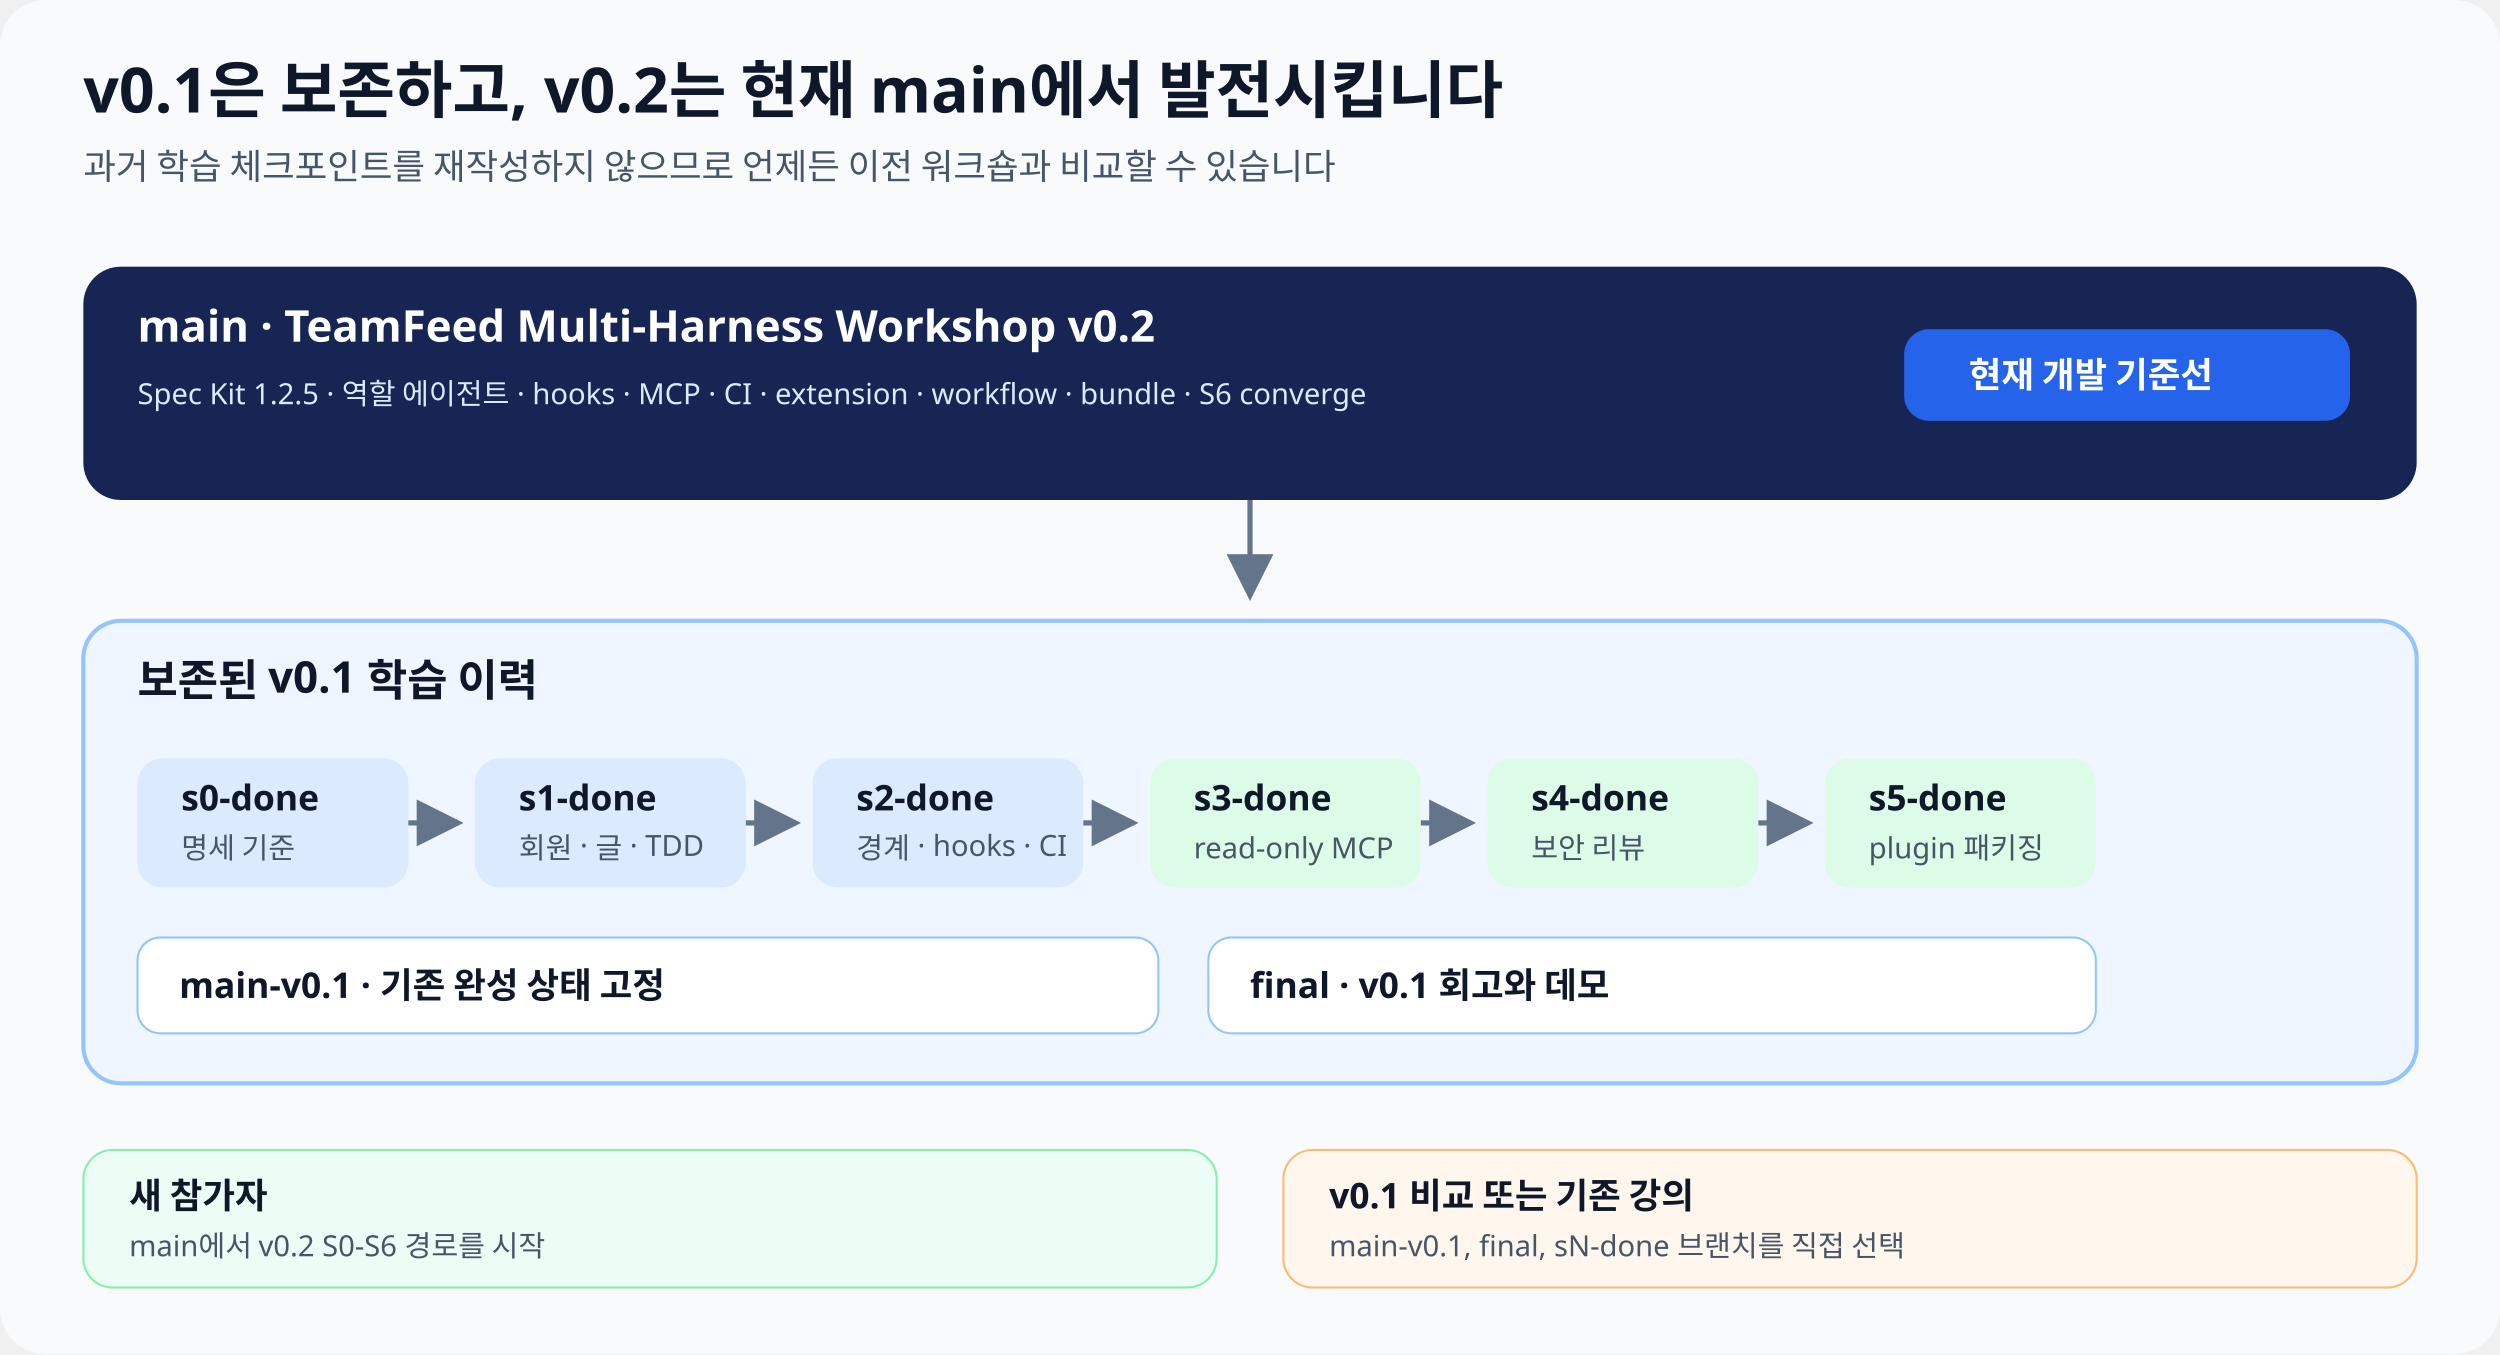
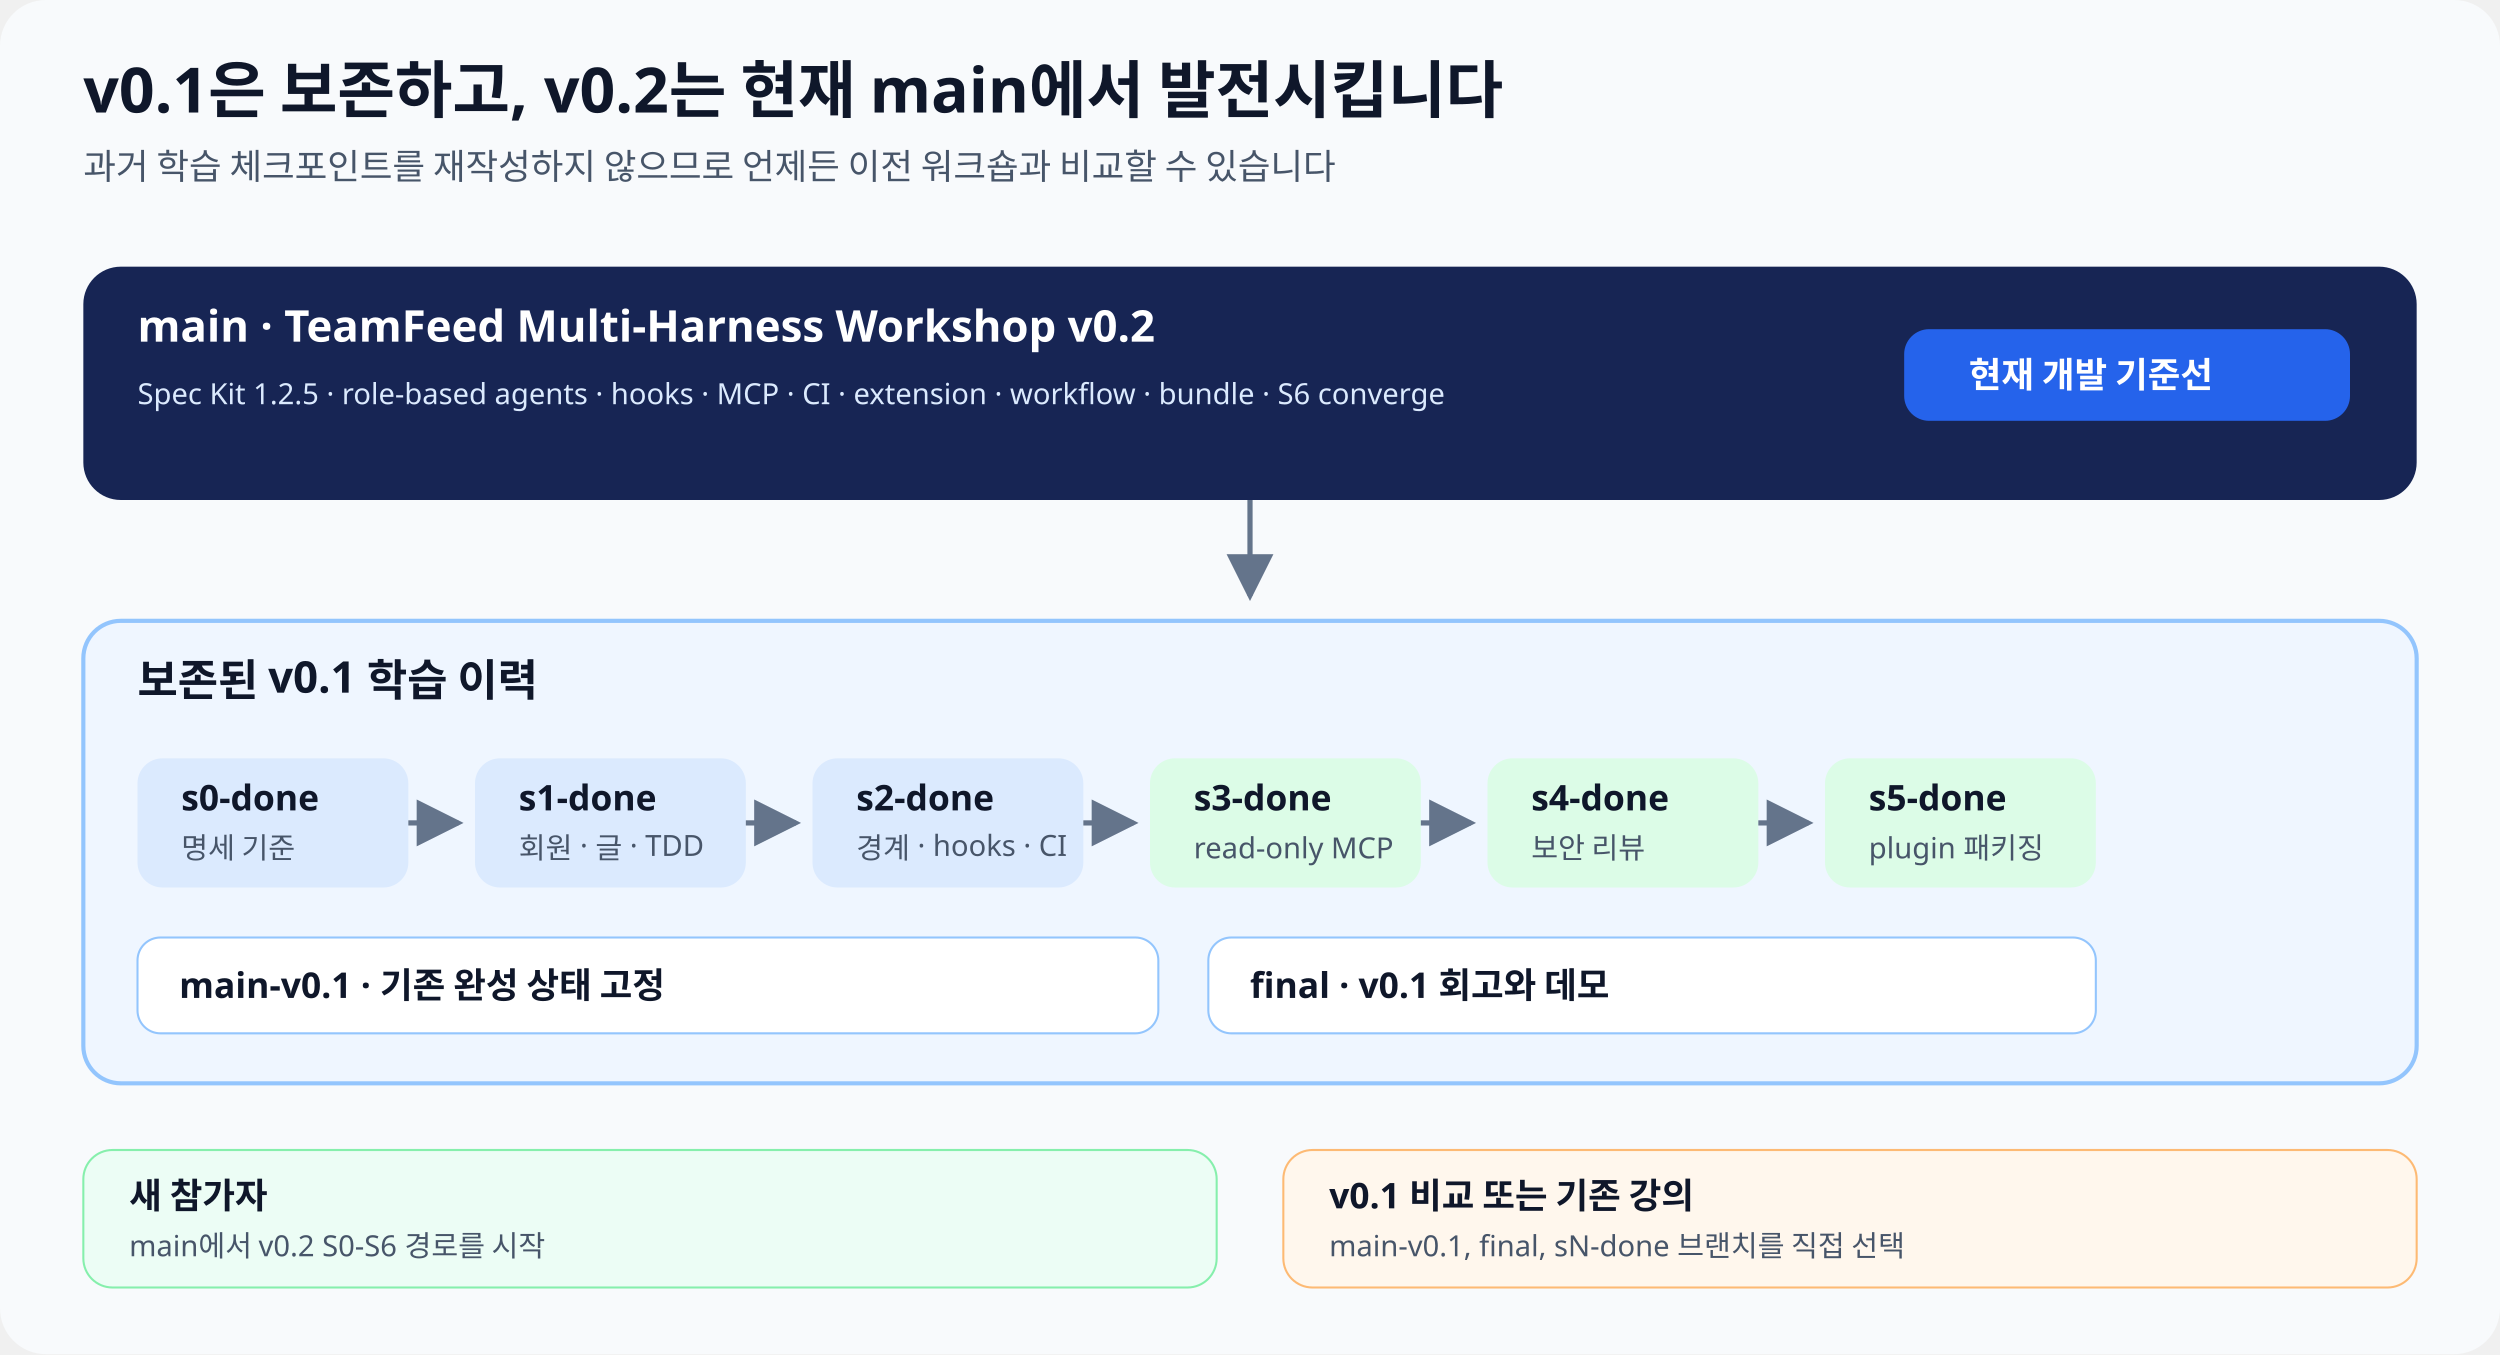
<svg xmlns="http://www.w3.org/2000/svg" width="1200" height="650" viewBox="0 0 1200 650" role="img" aria-labelledby="title desc">
  <defs>
    <marker id="arrow" markerWidth="9" markerHeight="9" refX="8" refY="4.5" orient="auto">
      <path d="M0 0L9 4.5L0 9Z" fill="#64748b" />
    </marker>
    <style>
      text { font-family: "Malgun Gothic", "Apple SD Gothic Neo", "Noto Sans KR", sans-serif; fill: #0f172a; }
      .title { font-size: 30px; font-weight: 700; }
      .subtitle { font-size: 17px; fill: #475569; }
      .heading { font-size: 21px; font-weight: 700; }
      .label { font-size: 17px; font-weight: 700; }
      .body { font-size: 14px; fill: #475569; }
      .line { fill: none; stroke: #64748b; stroke-width: 2.5; marker-end: url(#arrow); }
    </style>
  </defs>
  <rect width="1200" height="650" rx="22" fill="#f8fafc" />
  <text x="40" y="54" class="title">v0.1은 보존하고, v0.2는 현재 main에서 발전시킵니다</text>
  <text x="40" y="86" class="subtitle">과거 학습 체크포인트를 재작성하지 않으므로 언제든 이전 워크숍과 비교할 수 있습니다</text>
  <rect x="40" y="128" width="1120" height="112" rx="18" fill="#172554" />
  <text x="66" y="164" class="heading" style="fill:#ffffff">main · TeamFeed Multi-Harness Workshop v0.2</text>
-   <text x="66" y="194" class="body" style="fill:#dbeafe">Spec Kit 1.2.5 · 역할 에이전트 · hooks · MCP · CI · extension · workflow · bundle · S6 converge</text>
+   <text x="66" y="194" class="body" style="fill:#dbeafe">Spec Kit 1.2.5 · role-based agents · hooks · MCP · CI · extension · workflow · bundle · S6 converge</text>
  <rect x="914" y="158" width="214" height="44" rx="12" fill="#2563eb" />
  <text x="945" y="186" class="label" style="fill:#ffffff">현재 개발 기준선</text>
  <path d="M600 240V286" class="line" />
  <rect x="40" y="298" width="1120" height="222" rx="18" fill="#eff6ff" stroke="#93c5fd" stroke-width="2" />
  <text x="66" y="334" class="heading">보존된 v0.1 학습 이력</text>
  <rect x="66" y="364" width="130" height="62" rx="12" fill="#dbeafe" />
  <text x="87" y="389" class="label">s0-done</text>
  <text x="87" y="412" class="body">명세 기준</text>
  <path d="M196 395H220" class="line" />
  <rect x="228" y="364" width="130" height="62" rx="12" fill="#dbeafe" />
  <text x="249" y="389" class="label">s1-done</text>
  <text x="249" y="412" class="body">회원 · 글 · TDD</text>
  <path d="M358 395H382" class="line" />
  <rect x="390" y="364" width="130" height="62" rx="12" fill="#dbeafe" />
  <text x="411" y="389" class="label">s2-done</text>
  <text x="411" y="412" class="body">경계 · hooks · CI</text>
  <path d="M520 395H544" class="line" />
  <rect x="552" y="364" width="130" height="62" rx="12" fill="#dcfce7" />
  <text x="573" y="389" class="label">s3-done</text>
  <text x="573" y="412" class="body">read-only MCP</text>
  <path d="M682 395H706" class="line" />
  <rect x="714" y="364" width="130" height="62" rx="12" fill="#dcfce7" />
  <text x="735" y="389" class="label">s4-done</text>
  <text x="735" y="412" class="body">보안 리뷰</text>
  <path d="M844 395H868" class="line" />
  <rect x="876" y="364" width="130" height="62" rx="12" fill="#dcfce7" />
  <text x="897" y="389" class="label">s5-done</text>
  <text x="897" y="412" class="body">plugin 패키징</text>
  <rect x="66" y="450" width="490" height="46" rx="11" fill="#ffffff" stroke="#93c5fd" />
  <text x="86" y="479" class="label">main-v0.1 · 기존 완성 상태 고정</text>
  <rect x="580" y="450" width="426" height="46" rx="11" fill="#ffffff" stroke="#93c5fd" />
  <text x="600" y="479" class="label">final · v0.1 회고와 데모</text>
  <rect x="40" y="552" width="544" height="66" rx="14" fill="#ecfdf5" stroke="#86efac" />
  <text x="62" y="580" class="label">새 참가자</text>
  <text x="62" y="603" class="body">main에서 v0.2 S0-S6 경로를 시작</text>
  <rect x="616" y="552" width="544" height="66" rx="14" fill="#fff7ed" stroke="#fdba74" />
  <text x="638" y="580" class="label">v0.1 비교 또는 기존 강의</text>
  <text x="638" y="603" class="body">main-v0.1, final, sN-done 브랜치를 직접 선택</text>
</svg>
